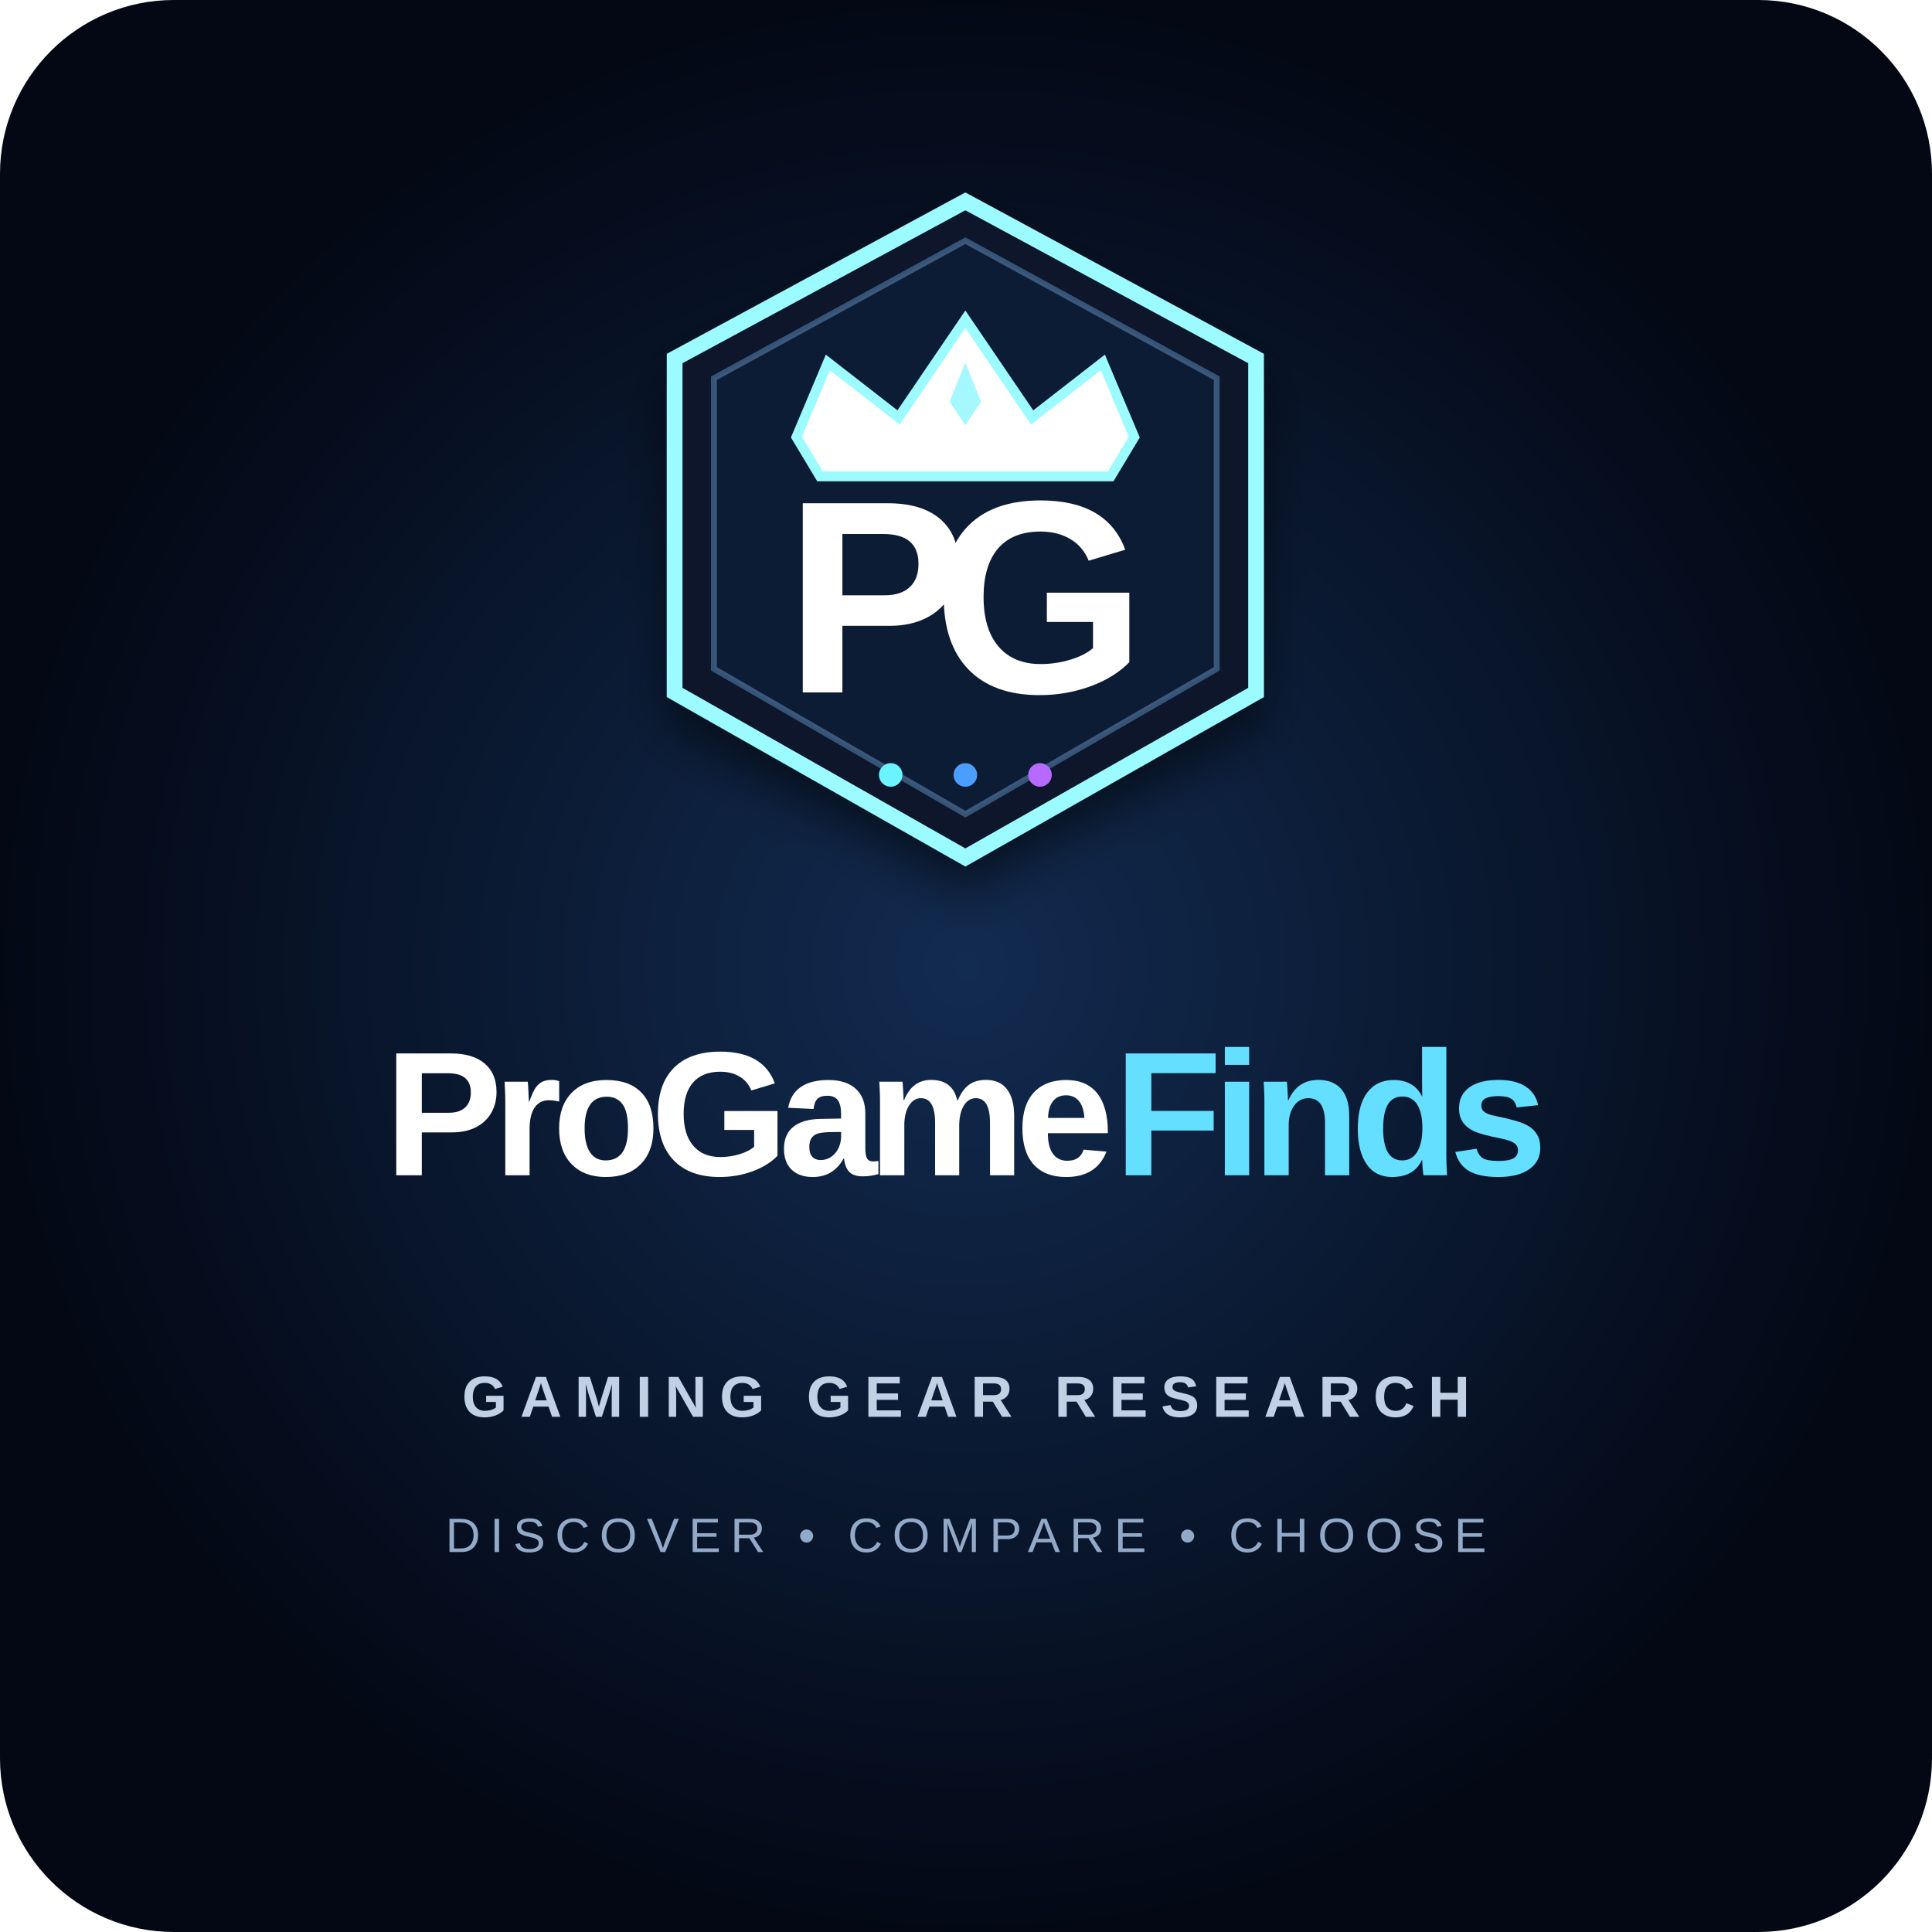
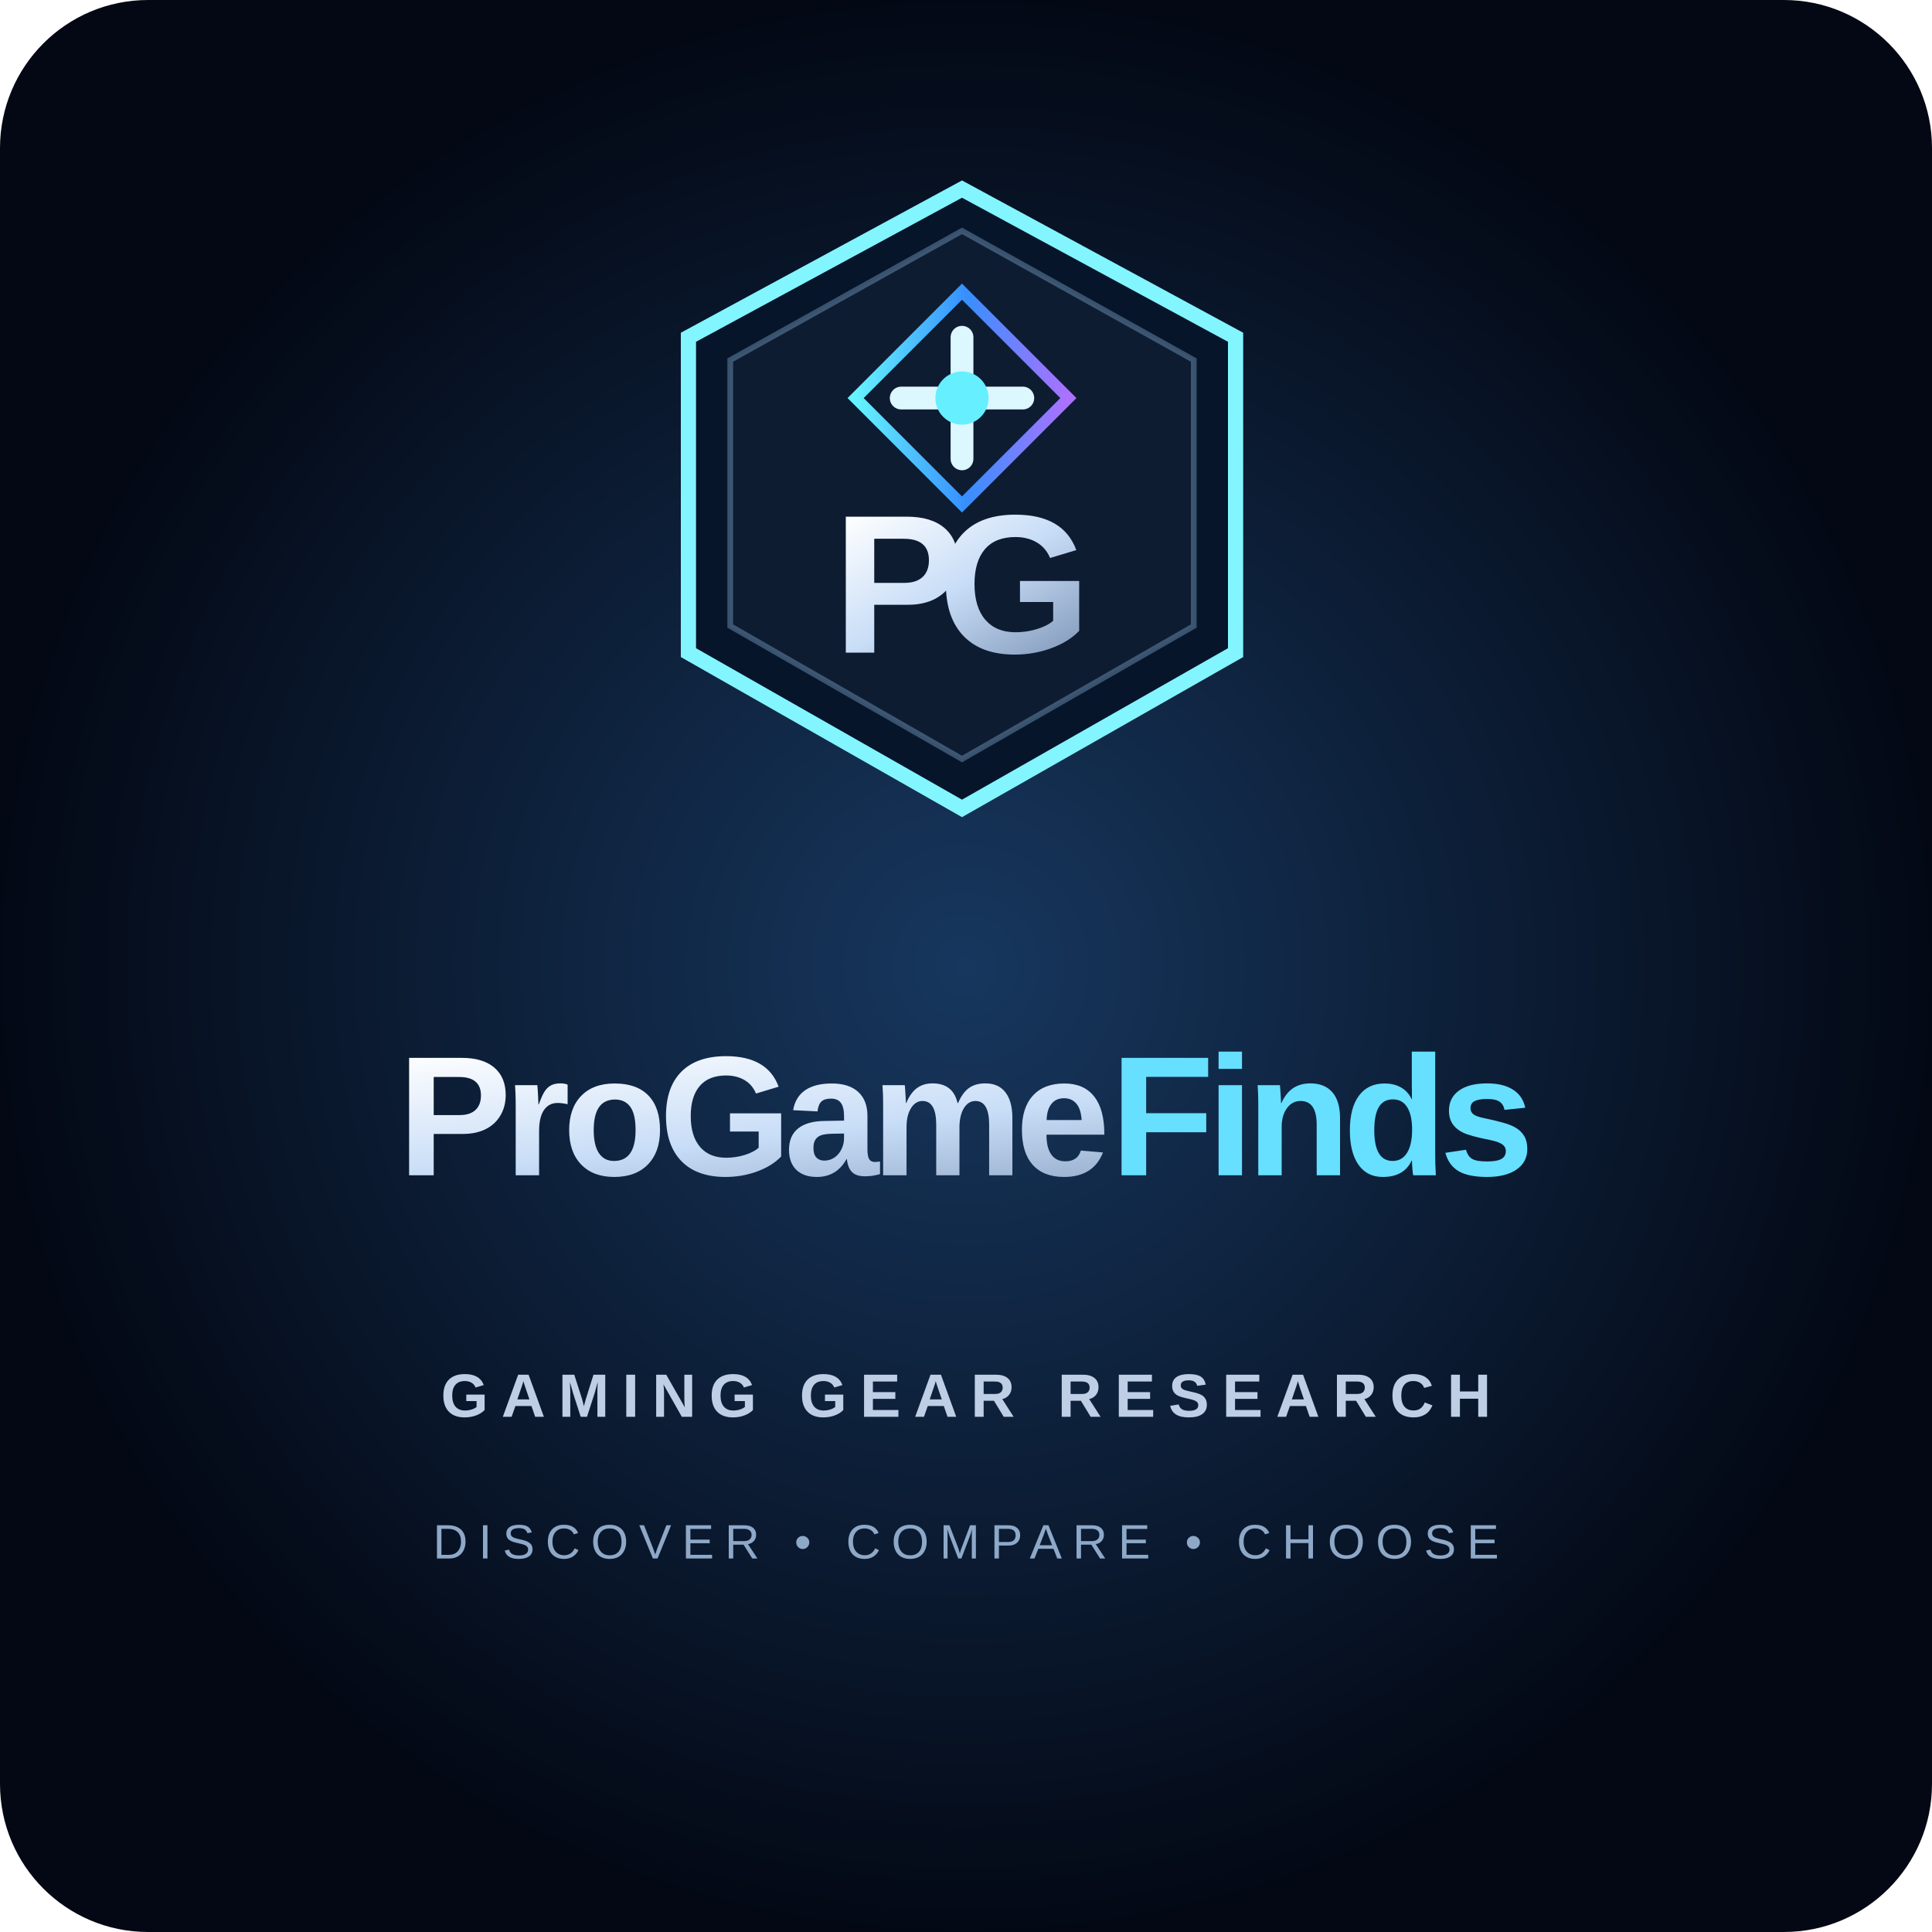
<svg xmlns="http://www.w3.org/2000/svg" width="600" height="600" viewBox="0 0 600 600" role="img" aria-labelledby="title desc">
  <defs>
-     <linearGradient id="edge" x1="120" y1="66" x2="485" y2="445">
-       <stop stop-color="#9CFBFF" />
-       <stop offset=".48" stop-color="#287DFF" />
-       <stop offset="1" stop-color="#B56AFF" />
+     <linearGradient id="edge" x1="80" y1="70" x2="500" y2="470">
+       <stop stop-color="#83F5FF" />
+       <stop offset=".5" stop-color="#368DFF" />
+       <stop offset="1" stop-color="#A875FF" />
    </linearGradient>
-     <linearGradient id="metal" x1="190" y1="120" x2="410" y2="400">
-       <stop stop-color="#FFFFFF" />
-       <stop offset=".3" stop-color="#CFE4FF" />
-       <stop offset=".58" stop-color="#7896BC" />
-       <stop offset=".82" stop-color="#F8FCFF" />
-       <stop offset="1" stop-color="#8CA8CE" />
+     <linearGradient id="metal" x1="0" y1="0" x2="1" y2="1">
+       <stop stop-color="#FFF" />
+       <stop offset=".5" stop-color="#C8DDF7" />
+       <stop offset="1" stop-color="#8199BA" />
    </linearGradient>
    <linearGradient id="accent" x1="0" y1="0" x2="1" y2="0">
-       <stop stop-color="#64F5FF" />
-       <stop offset=".52" stop-color="#398EFF" />
-       <stop offset="1" stop-color="#B76BFF" />
+       <stop stop-color="#65F4FF" />
+       <stop offset=".52" stop-color="#378FFF" />
+       <stop offset="1" stop-color="#AC71FF" />
    </linearGradient>
    <radialGradient id="bg">
-       <stop stop-color="#122B50" />
+       <stop stop-color="#17375E" />
      <stop offset="1" stop-color="#030814" />
    </radialGradient>
-     <filter id="lift" x="-30%" y="-30%" width="160%" height="170%">
-       <feGaussianBlur in="SourceAlpha" stdDeviation="6" result="b" />
-       <feOffset dy="7" />
-       <feComponentTransfer>
-         <feFuncA type="linear" slope=".5" />
-       </feComponentTransfer>
-       <feMerge>
-         <feMergeNode />
-         <feMergeNode in="SourceGraphic" />
-       </feMerge>
-     </filter>
  </defs>
-   <rect width="600" height="600" rx="54" fill="url(#bg)" />
-   <g transform="translate(190 54) scale(1.22)" filter="url(#lift)">
-     <path d="M90 7 164 47V132L90 174 16 132V47Z" fill="#071329" stroke="url(#edge)" stroke-width="4" />
-     <path d="M90 17 154 52V126L90 163 26 126V52Z" fill="#B6D8FF" fill-opacity=".055" stroke="#8AC8FF" stroke-opacity=".35" stroke-width="1.5" />
-     <path d="M47 67 55 48 73 62 90 37 107 62 125 48 133 67 127 77H53Z" fill="url(#metal)" stroke="url(#edge)" stroke-width="2.5" />
-     <path d="M90 48 94 58 90 64 86 58Z" fill="#A6F8FF" />
-     <text x="90" y="132" text-anchor="middle" fill="url(#metal)" font-family="Arial,sans-serif" font-size="70" font-weight="900" letter-spacing="-9">PG</text>
-     <path d="M55 145H125" stroke="url(#accent)" stroke-width="3" stroke-linecap="round" />
-     <circle cx="71" cy="153" r="3" fill="#6BF4FF" />
-     <circle cx="90" cy="153" r="3" fill="#4A9EFF" />
-     <circle cx="109" cy="153" r="3" fill="#B76BFF" />
+   <rect width="600" height="600" rx="46" fill="url(#bg)" />
+   <g transform="translate(202 54) scale(1.18)">
+     <path d="M82 4 154 43v83l-72 41-72-41V43Z" fill="#07152B" stroke="url(#edge)" stroke-width="4" />
+     <path d="M82 15 143 49v70l-61 35-61-35V49Z" fill="#B7D7F8" fill-opacity=".04" stroke="#9BC9F0" stroke-opacity=".34" stroke-width="1.5" />
+     <path d="M82 31 110 59 82 87 54 59Z" fill="none" stroke="url(#accent)" stroke-width="3" />
+     <path d="M82 43v32M66 59h32" stroke="#DDF7FF" stroke-width="6" stroke-linecap="round" />
+     <circle cx="82" cy="59" r="7" fill="#65EFFF" />
+     <text x="82" y="126" text-anchor="middle" font-family="Arial,sans-serif" font-size="52" font-weight="900" letter-spacing="-7" fill="url(#metal)">PG</text>
+     <path d="M48 143H116" stroke="url(#accent)" stroke-width="3" stroke-linecap="round" />
  </g>
-   <text x="300" y="365" text-anchor="middle" fill="url(#metal)" font-family="Arial,sans-serif" font-size="55" font-weight="900" letter-spacing="-3">ProGame<tspan fill="#65DFFF">Finds</tspan>
+   <text x="300" y="365" text-anchor="middle" font-family="Arial,sans-serif" font-size="53" font-weight="900" letter-spacing="-2.4" fill="url(#metal)">ProGame<tspan fill="#67DFFF">Finds</tspan>
  </text>
-   <path d="M105 394H495" stroke="url(#accent)" stroke-width="4" stroke-linecap="round" />
-   <text x="300" y="440" text-anchor="middle" fill="#C1D0E4" font-family="Arial,sans-serif" font-size="18" font-weight="700" letter-spacing="4">GAMING GEAR RESEARCH</text>
-   <text x="300" y="482" text-anchor="middle" fill="#93A9C8" font-family="Arial,sans-serif" font-size="15" letter-spacing="3">DISCOVER  •  COMPARE  •  CHOOSE</text>
+   <path d="M100 393H500" stroke="url(#accent)" stroke-width="4" stroke-linecap="round" />
+   <text x="300" y="440" text-anchor="middle" font-family="Arial,sans-serif" font-size="19" font-weight="700" letter-spacing="4" fill="#BDCEE5">GAMING GEAR RESEARCH</text>
+   <text x="300" y="484" text-anchor="middle" font-family="Arial,sans-serif" font-size="15" letter-spacing="3.3" fill="#8EA8C8">DISCOVER  •  COMPARE  •  CHOOSE</text>
</svg>
